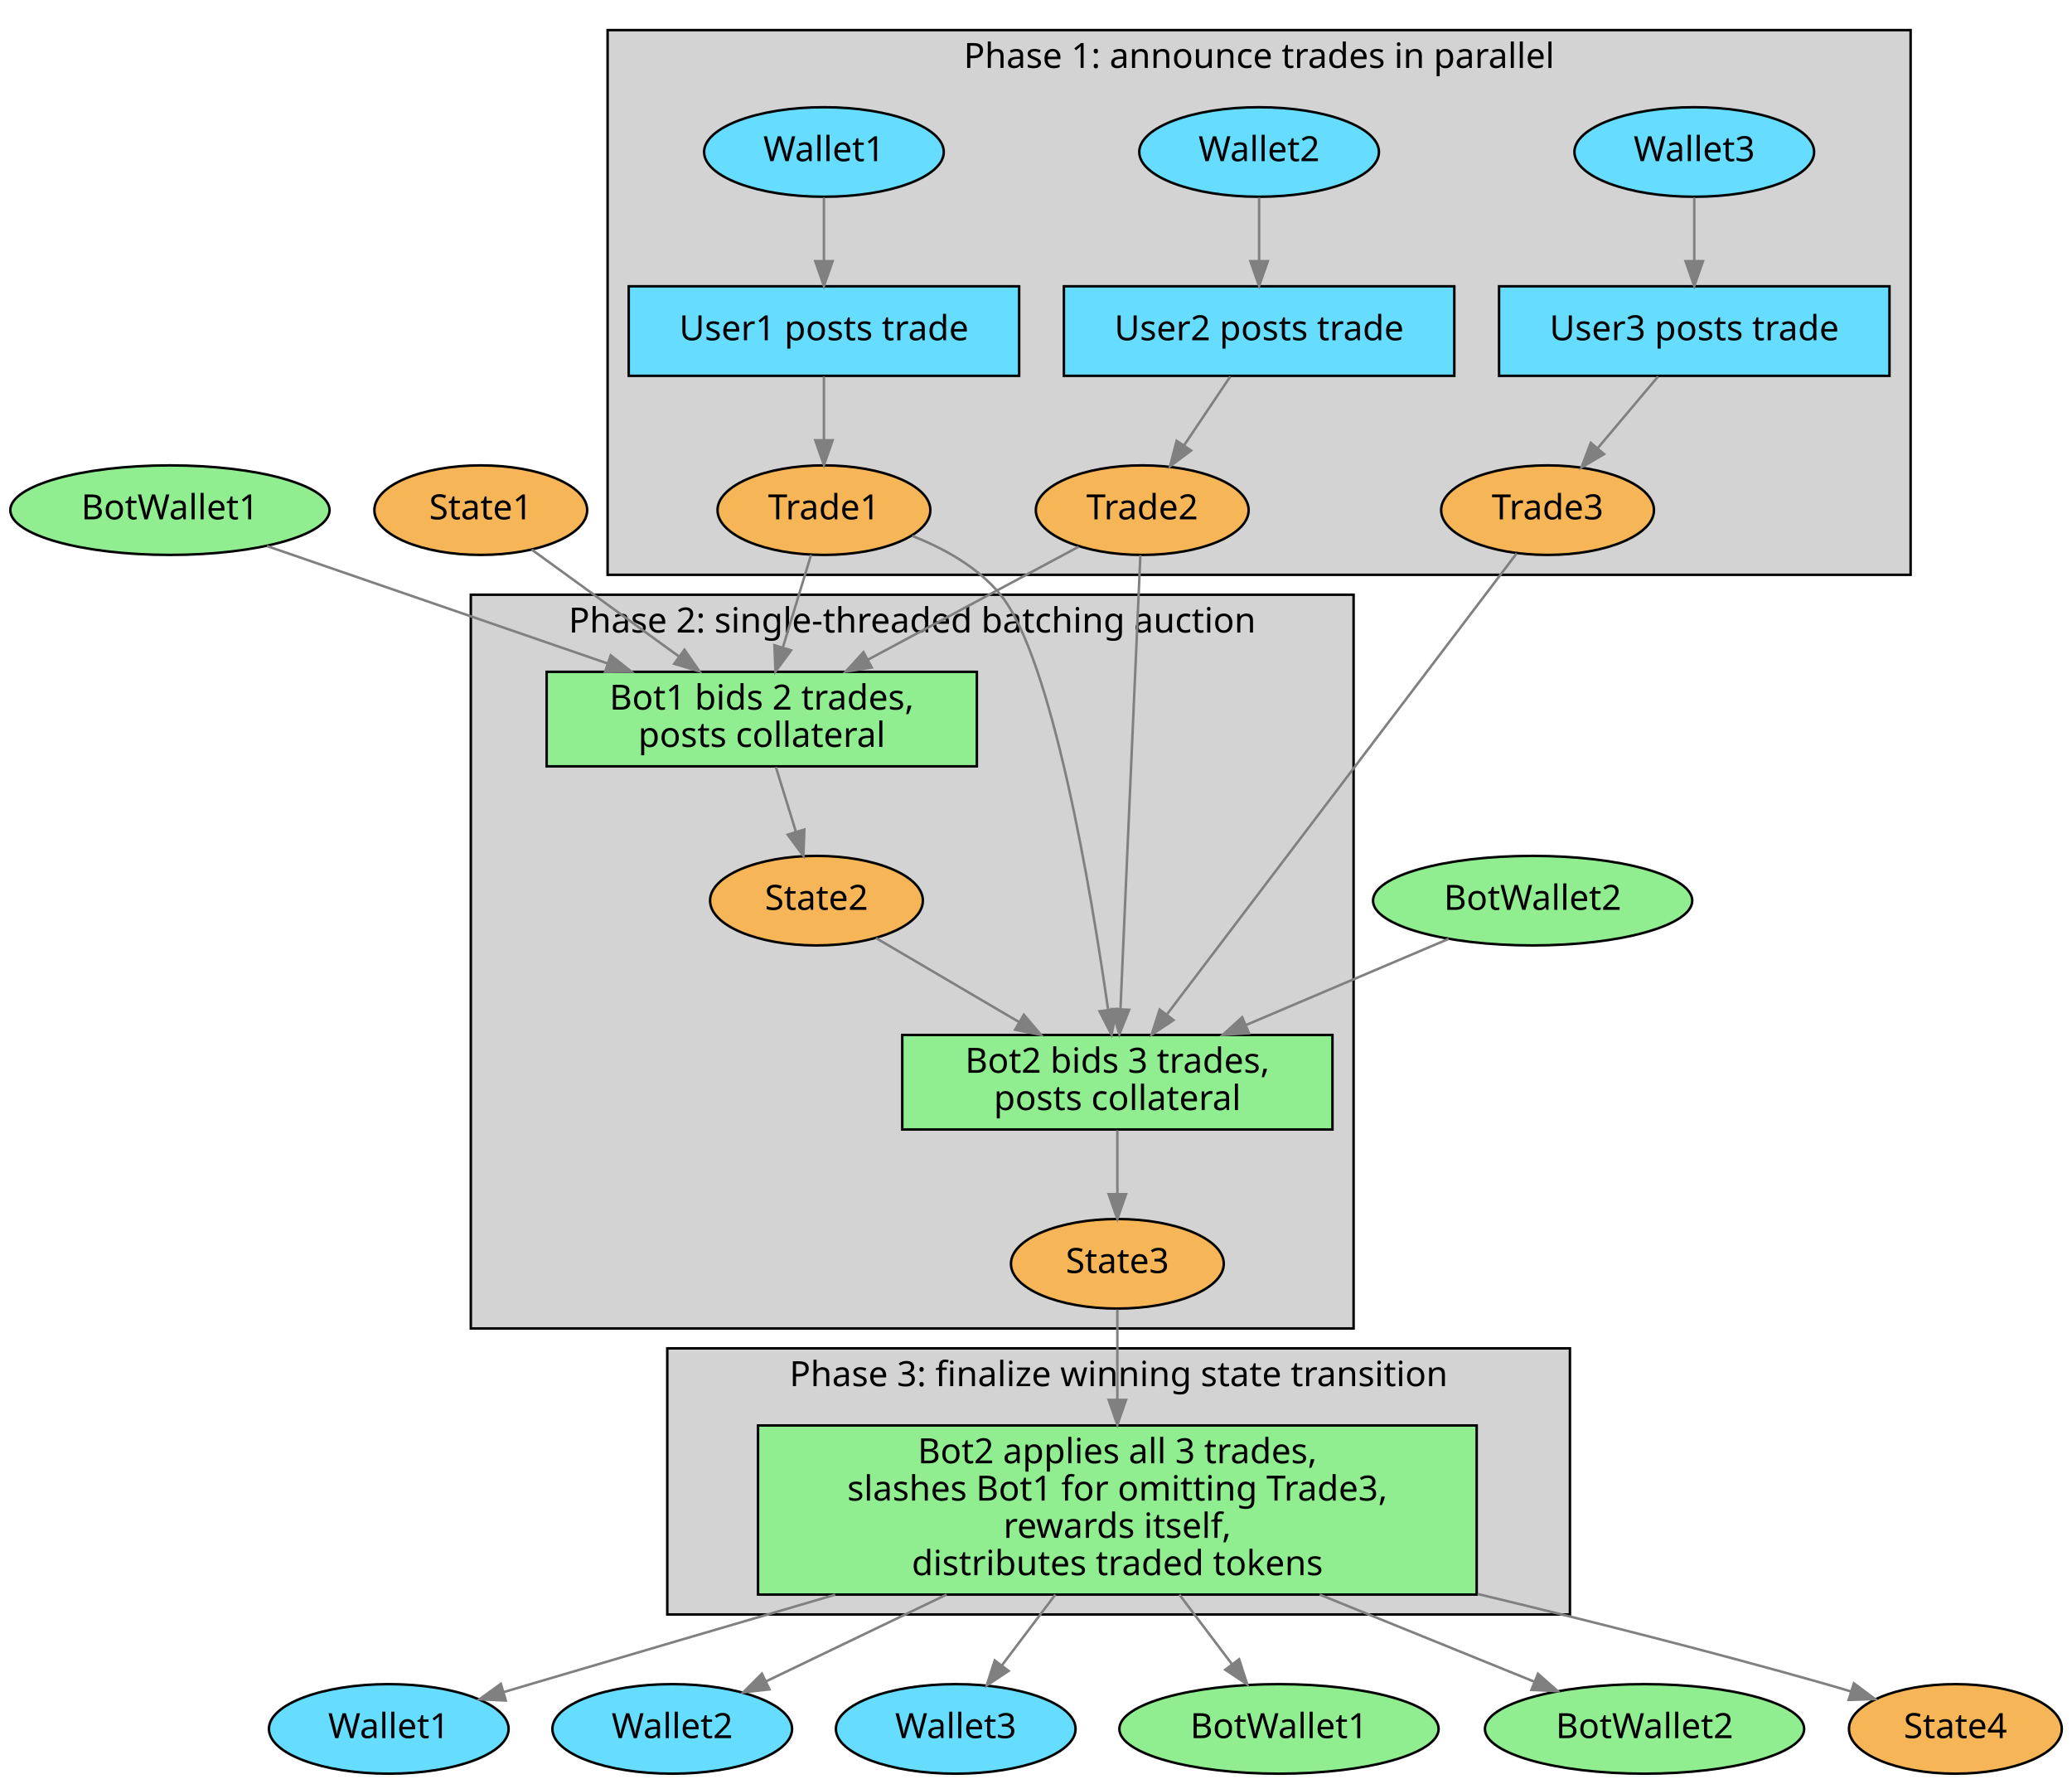
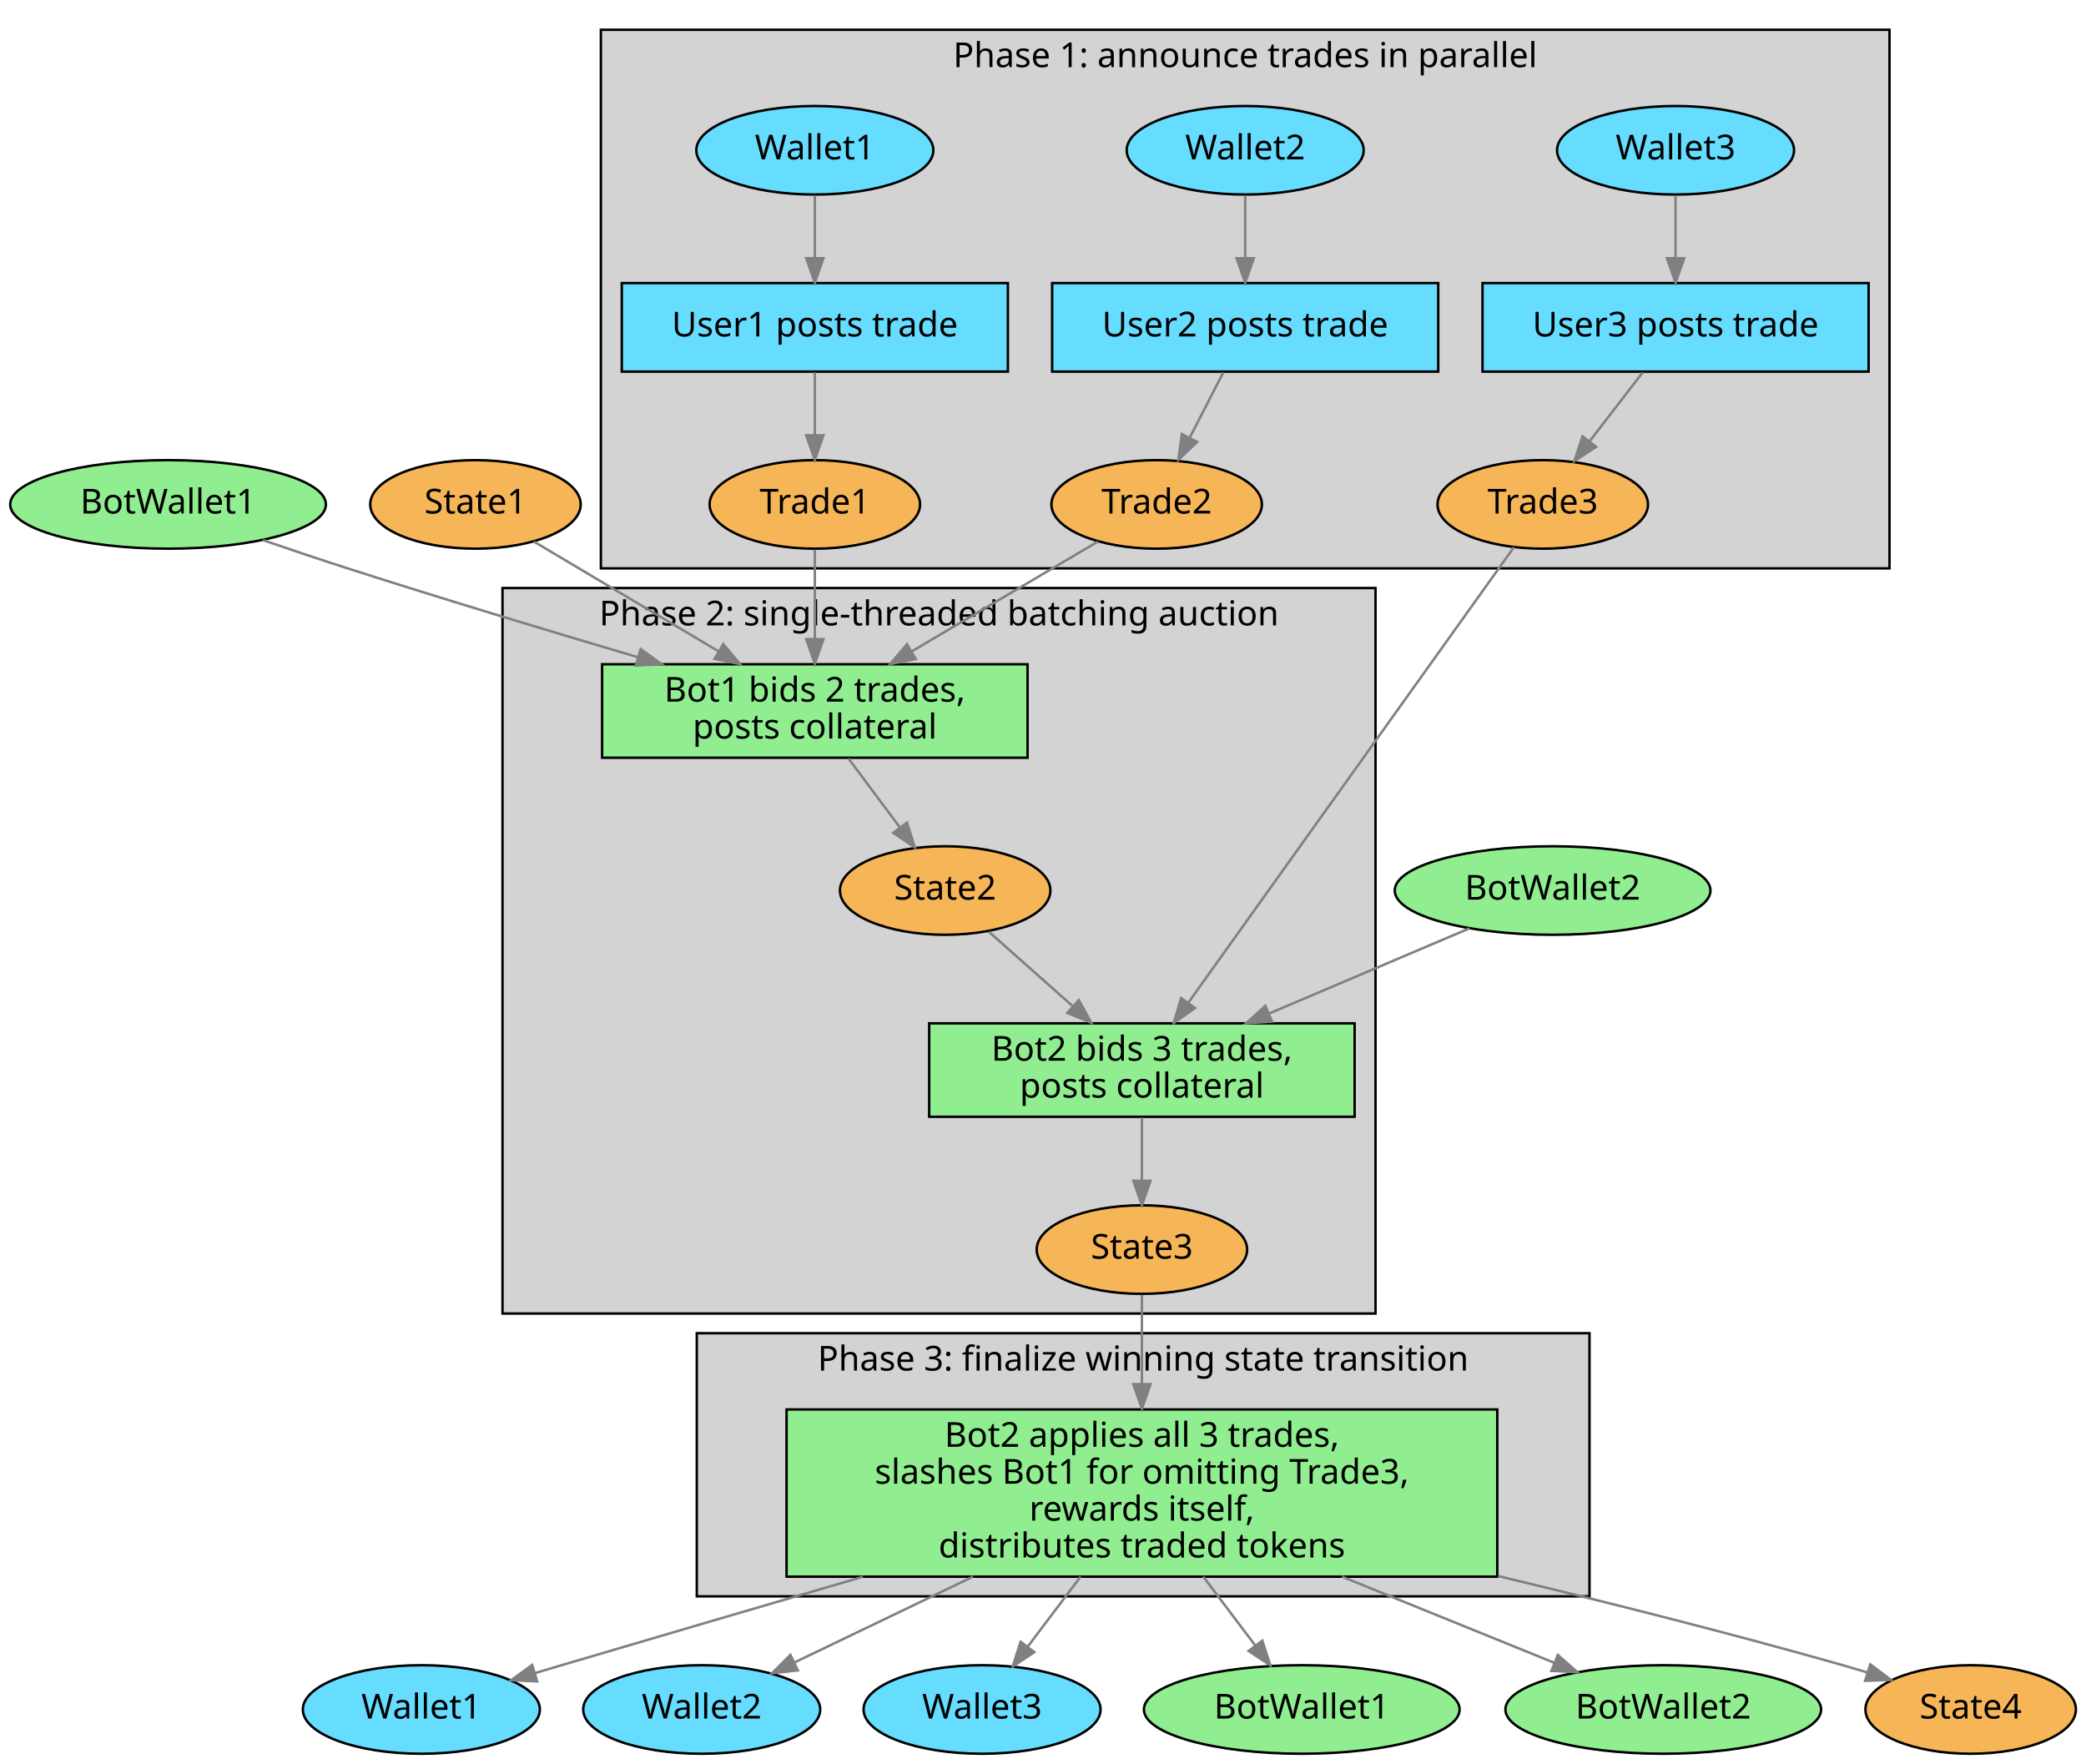
- <svg xmlns="http://www.w3.org/2000/svg" width="833pt" height="717pt" viewBox="0.00 0.00 833.24 717.00">
+ <svg xmlns="http://www.w3.org/2000/svg" width="848pt" height="717pt" viewBox="0.00 0.00 848.24 717.00">
  <g id="graph0" class="graph" transform="scale(1 1) rotate(0) translate(4 713)">
    <g id="clust1" class="cluster">
      <polygon fill="lightgrey" stroke="black" points="240.34,-482 240.34,-701 764.34,-701 764.34,-482 240.34,-482" />
      <text text-anchor="middle" x="502.34" y="-685.8" font-family="Times-Roman" font-size="14.00">Phase 1: announce trades in parallel</text>
    </g>
    <g id="clust2" class="cluster">
-       <polygon fill="lightgrey" stroke="black" points="185.34,-179 185.34,-474 540.34,-474 540.34,-179 185.34,-179" />
-       <text text-anchor="middle" x="362.84" y="-458.8" font-family="Times-Roman" font-size="14.00">Phase 2: single-threaded batching auction</text>
+       <polygon fill="lightgrey" stroke="black" points="200.34,-179 200.34,-474 555.34,-474 555.34,-179 200.34,-179" />
+       <text text-anchor="middle" x="377.84" y="-458.8" font-family="Times-Roman" font-size="14.00">Phase 2: single-threaded batching auction</text>
    </g>
    <g id="clust3" class="cluster">
-       <polygon fill="lightgrey" stroke="black" points="264.34,-64 264.34,-171 627.34,-171 627.34,-64 264.34,-64" />
-       <text text-anchor="middle" x="445.84" y="-155.8" font-family="Times-Roman" font-size="14.00">Phase 3: finalize winning state transition</text>
+       <polygon fill="lightgrey" stroke="black" points="279.34,-64 279.34,-171 642.34,-171 642.34,-64 279.34,-64" />
+       <text text-anchor="middle" x="460.84" y="-155.8" font-family="Times-Roman" font-size="14.00">Phase 3: finalize winning state transition</text>
    </g>
    <g id="node1" class="node">
      <ellipse fill="#66ddff" stroke="black" cx="502.34" cy="-652" rx="48.19" ry="18" />
      <text text-anchor="middle" x="502.34" y="-648.3" font-family="Times-Roman" font-size="14.00">Wallet2</text>
    </g>
    <g id="node15" class="node">
      <polygon fill="#66ddff" stroke="black" points="580.84,-598 423.84,-598 423.84,-562 580.84,-562 580.84,-598" />
      <text text-anchor="middle" x="502.34" y="-576.3" font-family="Times-Roman" font-size="14.00">User2 posts trade</text>
    </g>
    <g id="edge5" class="edge">
      <path fill="none" stroke="grey" d="M502.34,-633.7C502.34,-625.98 502.34,-616.71 502.34,-608.11" />
      <polygon fill="grey" stroke="grey" points="505.84,-608.1 502.34,-598.1 498.84,-608.1 505.84,-608.1" />
    </g>
    <g id="node2" class="node">
      <ellipse fill="#66ddff" stroke="black" cx="327.34" cy="-652" rx="48.19" ry="18" />
      <text text-anchor="middle" x="327.34" y="-648.3" font-family="Times-Roman" font-size="14.00">Wallet1</text>
    </g>
    <g id="node13" class="node">
      <polygon fill="#66ddff" stroke="black" points="405.84,-598 248.84,-598 248.84,-562 405.84,-562 405.84,-598" />
      <text text-anchor="middle" x="327.34" y="-576.3" font-family="Times-Roman" font-size="14.00">User1 posts trade</text>
    </g>
    <g id="edge3" class="edge">
      <path fill="none" stroke="grey" d="M327.34,-633.7C327.34,-625.98 327.34,-616.71 327.34,-608.11" />
      <polygon fill="grey" stroke="grey" points="330.84,-608.1 327.34,-598.1 323.84,-608.1 330.84,-608.1" />
    </g>
    <g id="node3" class="node">
      <ellipse fill="#66ddff" stroke="black" cx="677.34" cy="-652" rx="48.19" ry="18" />
      <text text-anchor="middle" x="677.34" y="-648.3" font-family="Times-Roman" font-size="14.00">Wallet3</text>
    </g>
    <g id="node14" class="node">
      <polygon fill="#66ddff" stroke="black" points="755.84,-598 598.84,-598 598.84,-562 755.84,-562 755.84,-598" />
      <text text-anchor="middle" x="677.34" y="-576.3" font-family="Times-Roman" font-size="14.00">User3 posts trade</text>
    </g>
    <g id="edge1" class="edge">
      <path fill="none" stroke="grey" d="M677.34,-633.7C677.34,-625.98 677.34,-616.71 677.34,-608.11" />
      <polygon fill="grey" stroke="grey" points="680.84,-608.1 677.34,-598.1 673.84,-608.1 680.84,-608.1" />
    </g>
    <g id="node4" class="node">
      <ellipse fill="lightgreen" stroke="black" cx="64.34" cy="-508" rx="64.19" ry="18" />
      <text text-anchor="middle" x="64.34" y="-504.3" font-family="Times-Roman" font-size="14.00">BotWallet1</text>
    </g>
    <g id="node19" class="node">
-       <polygon fill="lightgreen" stroke="black" points="388.84,-443 215.84,-443 215.84,-405 388.84,-405 388.84,-443" />
-       <text text-anchor="middle" x="302.34" y="-427.8" font-family="Times-Roman" font-size="14.00">Bot1 bids 2 trades,</text>
-       <text text-anchor="middle" x="302.34" y="-412.8" font-family="Times-Roman" font-size="14.00">posts collateral</text>
+       <polygon fill="lightgreen" stroke="black" points="413.84,-443 240.84,-443 240.84,-405 413.84,-405 413.84,-443" />
+       <text text-anchor="middle" x="327.34" y="-427.8" font-family="Times-Roman" font-size="14.00">Bot1 bids 2 trades,</text>
+       <text text-anchor="middle" x="327.34" y="-412.8" font-family="Times-Roman" font-size="14.00">posts collateral</text>
    </g>
    <g id="edge7" class="edge">
-       <path fill="none" stroke="grey" d="M103.38,-493.55C140.53,-480.75 197.03,-461.29 240.34,-446.36" />
-       <polygon fill="grey" stroke="grey" points="241.61,-449.63 249.92,-443.06 239.33,-443.01 241.61,-449.63" />
+       <path fill="none" stroke="grey" d="M102.9,-493.49C113.99,-489.68 126.12,-485.6 137.34,-482 176.16,-469.54 219.7,-456.41 255.3,-445.9" />
+       <polygon fill="grey" stroke="grey" points="256.52,-449.19 265.12,-443.01 254.54,-442.48 256.52,-449.19" />
    </g>
    <g id="node5" class="node">
-       <ellipse fill="lightgreen" stroke="black" cx="612.34" cy="-351" rx="64.19" ry="18" />
-       <text text-anchor="middle" x="612.34" y="-347.3" font-family="Times-Roman" font-size="14.00">BotWallet2</text>
+       <ellipse fill="lightgreen" stroke="black" cx="627.34" cy="-351" rx="64.19" ry="18" />
+       <text text-anchor="middle" x="627.34" y="-347.3" font-family="Times-Roman" font-size="14.00">BotWallet2</text>
    </g>
    <g id="node20" class="node">
-       <polygon fill="lightgreen" stroke="black" points="531.84,-297 358.84,-297 358.84,-259 531.84,-259 531.84,-297" />
-       <text text-anchor="middle" x="445.34" y="-281.8" font-family="Times-Roman" font-size="14.00">Bot2 bids 3 trades,</text>
-       <text text-anchor="middle" x="445.34" y="-266.8" font-family="Times-Roman" font-size="14.00">posts collateral</text>
+       <polygon fill="lightgreen" stroke="black" points="546.84,-297 373.84,-297 373.84,-259 546.84,-259 546.84,-297" />
+       <text text-anchor="middle" x="460.34" y="-281.8" font-family="Times-Roman" font-size="14.00">Bot2 bids 3 trades,</text>
+       <text text-anchor="middle" x="460.34" y="-266.8" font-family="Times-Roman" font-size="14.00">posts collateral</text>
    </g>
    <g id="edge12" class="edge">
-       <path fill="none" stroke="grey" d="M578.55,-335.63C555.21,-325.71 523.71,-312.32 497.21,-301.05" />
-       <polygon fill="grey" stroke="grey" points="498.27,-297.7 487.7,-297.01 495.53,-304.14 498.27,-297.7" />
+       <path fill="none" stroke="grey" d="M593.55,-335.63C570.21,-325.71 538.71,-312.32 512.21,-301.05" />
+       <polygon fill="grey" stroke="grey" points="513.27,-297.7 502.7,-297.01 510.53,-304.14 513.27,-297.7" />
    </g>
    <g id="node6" class="node">
-       <ellipse fill="#66ddff" stroke="black" cx="152.34" cy="-18" rx="48.19" ry="18" />
-       <text text-anchor="middle" x="152.34" y="-14.3" font-family="Times-Roman" font-size="14.00">Wallet1</text>
+       <ellipse fill="#66ddff" stroke="black" cx="167.34" cy="-18" rx="48.19" ry="18" />
+       <text text-anchor="middle" x="167.34" y="-14.3" font-family="Times-Roman" font-size="14.00">Wallet1</text>
    </g>
    <g id="node7" class="node">
-       <ellipse fill="#66ddff" stroke="black" cx="266.34" cy="-18" rx="48.19" ry="18" />
-       <text text-anchor="middle" x="266.34" y="-14.3" font-family="Times-Roman" font-size="14.00">Wallet2</text>
+       <ellipse fill="#66ddff" stroke="black" cx="281.34" cy="-18" rx="48.19" ry="18" />
+       <text text-anchor="middle" x="281.34" y="-14.3" font-family="Times-Roman" font-size="14.00">Wallet2</text>
    </g>
    <g id="node8" class="node">
-       <ellipse fill="#66ddff" stroke="black" cx="380.34" cy="-18" rx="48.19" ry="18" />
-       <text text-anchor="middle" x="380.34" y="-14.3" font-family="Times-Roman" font-size="14.00">Wallet3</text>
+       <ellipse fill="#66ddff" stroke="black" cx="395.34" cy="-18" rx="48.19" ry="18" />
+       <text text-anchor="middle" x="395.34" y="-14.3" font-family="Times-Roman" font-size="14.00">Wallet3</text>
    </g>
    <g id="node9" class="node">
-       <ellipse fill="lightgreen" stroke="black" cx="510.34" cy="-18" rx="64.19" ry="18" />
-       <text text-anchor="middle" x="510.34" y="-14.3" font-family="Times-Roman" font-size="14.00">BotWallet1</text>
+       <ellipse fill="lightgreen" stroke="black" cx="525.34" cy="-18" rx="64.19" ry="18" />
+       <text text-anchor="middle" x="525.34" y="-14.3" font-family="Times-Roman" font-size="14.00">BotWallet1</text>
    </g>
    <g id="node10" class="node">
-       <ellipse fill="lightgreen" stroke="black" cx="657.34" cy="-18" rx="64.19" ry="18" />
-       <text text-anchor="middle" x="657.34" y="-14.3" font-family="Times-Roman" font-size="14.00">BotWallet2</text>
+       <ellipse fill="lightgreen" stroke="black" cx="672.34" cy="-18" rx="64.19" ry="18" />
+       <text text-anchor="middle" x="672.34" y="-14.3" font-family="Times-Roman" font-size="14.00">BotWallet2</text>
    </g>
    <g id="node11" class="node">
-       <ellipse fill="#f6b657" stroke="black" cx="782.34" cy="-18" rx="42.79" ry="18" />
-       <text text-anchor="middle" x="782.34" y="-14.3" font-family="Times-Roman" font-size="14.00">State4</text>
+       <ellipse fill="#f6b657" stroke="black" cx="797.34" cy="-18" rx="42.79" ry="18" />
+       <text text-anchor="middle" x="797.34" y="-14.3" font-family="Times-Roman" font-size="14.00">State4</text>
    </g>
    <g id="node12" class="node">
      <ellipse fill="#f6b657" stroke="black" cx="189.34" cy="-508" rx="42.79" ry="18" />
      <text text-anchor="middle" x="189.34" y="-504.3" font-family="Times-Roman" font-size="14.00">State1</text>
    </g>
    <g id="edge10" class="edge">
-       <path fill="none" stroke="grey" d="M209.81,-492.15C226.32,-480.17 249.87,-463.08 269.09,-449.13" />
-       <polygon fill="grey" stroke="grey" points="271.26,-451.88 277.29,-443.18 267.14,-446.22 271.26,-451.88" />
+       <path fill="none" stroke="grey" d="M213.07,-492.9C233.73,-480.63 264.08,-462.59 288.31,-448.19" />
+       <polygon fill="grey" stroke="grey" points="290.13,-451.19 296.93,-443.07 286.55,-445.17 290.13,-451.19" />
    </g>
    <g id="node16" class="node">
      <ellipse fill="#f6b657" stroke="black" cx="327.34" cy="-508" rx="42.79" ry="18" />
      <text text-anchor="middle" x="327.34" y="-504.3" font-family="Times-Roman" font-size="14.00">Trade1</text>
    </g>
    <g id="edge4" class="edge">
      <path fill="none" stroke="grey" d="M327.34,-561.7C327.34,-553.98 327.34,-544.71 327.34,-536.11" />
      <polygon fill="grey" stroke="grey" points="330.84,-536.1 327.34,-526.1 323.84,-536.1 330.84,-536.1" />
    </g>
    <g id="node18" class="node">
-       <ellipse fill="#f6b657" stroke="black" cx="618.34" cy="-508" rx="42.79" ry="18" />
-       <text text-anchor="middle" x="618.34" y="-504.3" font-family="Times-Roman" font-size="14.00">Trade3</text>
+       <ellipse fill="#f6b657" stroke="black" cx="623.34" cy="-508" rx="42.79" ry="18" />
+       <text text-anchor="middle" x="623.34" y="-504.3" font-family="Times-Roman" font-size="14.00">Trade3</text>
    </g>
    <g id="edge2" class="edge">
-       <path fill="none" stroke="grey" d="M662.76,-561.7C655.48,-553.05 646.54,-542.46 638.61,-533.04" />
-       <polygon fill="grey" stroke="grey" points="641.07,-530.54 631.95,-525.14 635.72,-535.05 641.07,-530.54" />
+       <path fill="none" stroke="grey" d="M664,-561.7C657.49,-553.27 649.55,-542.97 642.42,-533.73" />
+       <polygon fill="grey" stroke="grey" points="645.05,-531.4 636.17,-525.62 639.5,-535.68 645.05,-531.4" />
    </g>
    <g id="node17" class="node">
-       <ellipse fill="#f6b657" stroke="black" cx="455.34" cy="-508" rx="42.79" ry="18" />
-       <text text-anchor="middle" x="455.34" y="-504.3" font-family="Times-Roman" font-size="14.00">Trade2</text>
+       <ellipse fill="#f6b657" stroke="black" cx="466.34" cy="-508" rx="42.79" ry="18" />
+       <text text-anchor="middle" x="466.34" y="-504.3" font-family="Times-Roman" font-size="14.00">Trade2</text>
    </g>
    <g id="edge6" class="edge">
-       <path fill="none" stroke="grey" d="M490.73,-561.7C485.12,-553.35 478.3,-543.18 472.14,-534.02" />
-       <polygon fill="grey" stroke="grey" points="474.99,-531.97 466.5,-525.62 469.17,-535.88 474.99,-531.97" />
+       <path fill="none" stroke="grey" d="M493.45,-561.7C489.35,-553.73 484.4,-544.1 479.85,-535.26" />
+       <polygon fill="grey" stroke="grey" points="482.83,-533.4 475.14,-526.1 476.6,-536.6 482.83,-533.4" />
    </g>
    <g id="edge8" class="edge">
-       <path fill="none" stroke="grey" d="M322.16,-490.01C318.9,-479.31 314.61,-465.24 310.86,-452.92" />
-       <polygon fill="grey" stroke="grey" points="314.13,-451.65 307.86,-443.11 307.43,-453.69 314.13,-451.65" />
+       <path fill="none" stroke="grey" d="M327.34,-489.61C327.34,-479.07 327.34,-465.36 327.34,-453.29" />
+       <polygon fill="grey" stroke="grey" points="330.84,-453.22 327.34,-443.22 323.84,-453.22 330.84,-453.22" />
+     </g>
+     <g id="edge9" class="edge">
+       <path fill="none" stroke="grey" d="M442.45,-492.9C421.64,-480.63 391.07,-462.59 366.66,-448.19" />
+       <polygon fill="grey" stroke="grey" points="368.37,-445.14 357.97,-443.07 364.81,-451.17 368.37,-445.14" />
    </g>
    <g id="edge13" class="edge">
-       <path fill="none" stroke="grey" d="M362.87,-497.63C375.73,-492.58 389.3,-485.04 398.34,-474 419.16,-448.58 434.83,-354.66 441.63,-307.05" />
-       <polygon fill="grey" stroke="grey" points="445.1,-307.48 443.01,-297.1 438.17,-306.52 445.1,-307.48" />
-     </g>
-     <g id="edge9" class="edge">
-       <path fill="none" stroke="grey" d="M429.74,-493.28C406.65,-480.9 372.26,-462.47 345.03,-447.88" />
-       <polygon fill="grey" stroke="grey" points="346.56,-444.73 336.09,-443.09 343.25,-450.9 346.56,-444.73" />
+       <path fill="none" stroke="grey" d="M611.62,-490.6C583.72,-451.58 513.17,-352.9 479.2,-305.38" />
+       <polygon fill="grey" stroke="grey" points="481.96,-303.22 473.3,-297.12 476.27,-307.29 481.96,-303.22" />
+     </g>
+     <g id="node21" class="node">
+       <ellipse fill="#f6b657" stroke="black" cx="380.34" cy="-351" rx="42.79" ry="18" />
+       <text text-anchor="middle" x="380.34" y="-347.3" font-family="Times-Roman" font-size="14.00">State2</text>
+     </g>
+     <g id="edge11" class="edge">
+       <path fill="none" stroke="grey" d="M340.99,-404.72C347.38,-396.16 355.08,-385.84 361.97,-376.61" />
+       <polygon fill="grey" stroke="grey" points="364.83,-378.63 368.01,-368.52 359.22,-374.44 364.83,-378.63" />
+     </g>
+     <g id="node22" class="node">
+       <ellipse fill="#f6b657" stroke="black" cx="460.34" cy="-205" rx="42.79" ry="18" />
+       <text text-anchor="middle" x="460.34" y="-201.3" font-family="Times-Roman" font-size="14.00">State3</text>
+     </g>
+     <g id="edge15" class="edge">
+       <path fill="none" stroke="grey" d="M460.34,-258.72C460.34,-250.97 460.34,-241.79 460.34,-233.27" />
+       <polygon fill="grey" stroke="grey" points="463.84,-233 460.34,-223 456.84,-233 463.84,-233" />
    </g>
    <g id="edge14" class="edge">
-       <path fill="none" stroke="grey" d="M454.59,-489.86C452.88,-450.87 448.69,-355.19 446.58,-307.29" />
-       <polygon fill="grey" stroke="grey" points="450.08,-307.12 446.15,-297.28 443.09,-307.43 450.08,-307.12" />
-     </g>
-     <g id="edge15" class="edge">
-       <path fill="none" stroke="grey" d="M605.9,-490.6C576.29,-451.58 501.42,-352.9 465.36,-305.38" />
-       <polygon fill="grey" stroke="grey" points="467.93,-302.97 459.1,-297.12 462.35,-307.21 467.93,-302.97" />
-     </g>
-     <g id="node21" class="node">
-       <ellipse fill="#f6b657" stroke="black" cx="324.34" cy="-351" rx="42.79" ry="18" />
-       <text text-anchor="middle" x="324.34" y="-347.3" font-family="Times-Roman" font-size="14.00">State2</text>
-     </g>
-     <g id="edge11" class="edge">
-       <path fill="none" stroke="grey" d="M308.01,-404.72C310.46,-396.8 313.38,-387.38 316.07,-378.71" />
-       <polygon fill="grey" stroke="grey" points="319.46,-379.59 319.08,-369 312.77,-377.52 319.46,-379.59" />
-     </g>
-     <g id="node22" class="node">
-       <ellipse fill="#f6b657" stroke="black" cx="445.34" cy="-205" rx="42.79" ry="18" />
-       <text text-anchor="middle" x="445.34" y="-201.3" font-family="Times-Roman" font-size="14.00">State3</text>
+       <path fill="none" stroke="grey" d="M398.1,-334.24C408.12,-325.35 420.88,-314.03 432.23,-303.95" />
+       <polygon fill="grey" stroke="grey" points="434.66,-306.48 439.81,-297.22 430.01,-301.24 434.66,-306.48" />
+     </g>
+     <g id="node23" class="node">
+       <polygon fill="lightgreen" stroke="black" points="604.84,-140 315.84,-140 315.84,-72 604.84,-72 604.84,-140" />
+       <text text-anchor="middle" x="460.34" y="-124.8" font-family="Times-Roman" font-size="14.00">Bot2 applies all 3 trades,</text>
+       <text text-anchor="middle" x="460.34" y="-109.8" font-family="Times-Roman" font-size="14.00">slashes Bot1 for omitting Trade3,</text>
+       <text text-anchor="middle" x="460.34" y="-94.8" font-family="Times-Roman" font-size="14.00">rewards itself,</text>
+       <text text-anchor="middle" x="460.34" y="-79.8" font-family="Times-Roman" font-size="14.00">distributes traded tokens</text>
+     </g>
+     <g id="edge16" class="edge">
+       <path fill="none" stroke="grey" d="M460.34,-186.66C460.34,-176.51 460.34,-163.21 460.34,-150.39" />
+       <polygon fill="grey" stroke="grey" points="463.84,-150.28 460.34,-140.28 456.84,-150.28 463.84,-150.28" />
    </g>
    <g id="edge17" class="edge">
-       <path fill="none" stroke="grey" d="M445.34,-258.72C445.34,-250.97 445.34,-241.79 445.34,-233.27" />
-       <polygon fill="grey" stroke="grey" points="448.84,-233 445.34,-223 441.84,-233 448.84,-233" />
-     </g>
-     <g id="edge16" class="edge">
-       <path fill="none" stroke="grey" d="M348.25,-335.97C364.66,-326.34 386.82,-313.34 405.83,-302.18" />
-       <polygon fill="grey" stroke="grey" points="407.74,-305.13 414.59,-297.05 404.19,-299.09 407.74,-305.13" />
-     </g>
-     <g id="node23" class="node">
-       <polygon fill="lightgreen" stroke="black" points="589.84,-140 300.84,-140 300.84,-72 589.84,-72 589.84,-140" />
-       <text text-anchor="middle" x="445.34" y="-124.8" font-family="Times-Roman" font-size="14.00">Bot2 applies all 3 trades,</text>
-       <text text-anchor="middle" x="445.34" y="-109.8" font-family="Times-Roman" font-size="14.00">slashes Bot1 for omitting Trade3,</text>
-       <text text-anchor="middle" x="445.34" y="-94.8" font-family="Times-Roman" font-size="14.00">rewards itself,</text>
-       <text text-anchor="middle" x="445.34" y="-79.8" font-family="Times-Roman" font-size="14.00">distributes traded tokens</text>
+       <path fill="none" stroke="grey" d="M346.87,-71.96C308,-60.61 264.26,-47.79 224.34,-36 220.82,-34.96 217.17,-33.88 213.51,-32.79" />
+       <polygon fill="grey" stroke="grey" points="214.41,-29.41 203.82,-29.91 212.41,-36.12 214.41,-29.41" />
    </g>
    <g id="edge18" class="edge">
-       <path fill="none" stroke="grey" d="M445.34,-186.66C445.34,-176.51 445.34,-163.21 445.34,-150.39" />
-       <polygon fill="grey" stroke="grey" points="448.84,-150.28 445.34,-140.28 441.84,-150.28 448.84,-150.28" />
+       <path fill="none" stroke="grey" d="M391.65,-72C367.03,-60.17 340.18,-47.27 319.14,-37.16" />
+       <polygon fill="grey" stroke="grey" points="320.43,-33.9 309.91,-32.72 317.4,-40.21 320.43,-33.9" />
    </g>
    <g id="edge19" class="edge">
-       <path fill="none" stroke="grey" d="M331.87,-71.96C293,-60.61 249.26,-47.79 209.34,-36 205.82,-34.96 202.17,-33.88 198.51,-32.79" />
-       <polygon fill="grey" stroke="grey" points="199.41,-29.41 188.82,-29.91 197.41,-36.12 199.41,-29.41" />
+       <path fill="none" stroke="grey" d="M435.4,-72C428.24,-62.52 420.56,-52.36 413.86,-43.49" />
+       <polygon fill="grey" stroke="grey" points="416.6,-41.32 407.78,-35.45 411.02,-45.54 416.6,-41.32" />
    </g>
    <g id="edge20" class="edge">
-       <path fill="none" stroke="grey" d="M376.65,-72C352.03,-60.17 325.18,-47.27 304.14,-37.16" />
-       <polygon fill="grey" stroke="grey" points="305.43,-33.9 294.91,-32.72 302.4,-40.21 305.43,-33.9" />
+       <path fill="none" stroke="grey" d="M485.29,-72C492.27,-62.76 499.74,-52.87 506.32,-44.17" />
+       <polygon fill="grey" stroke="grey" points="509.31,-46.01 512.55,-35.93 503.73,-41.79 509.31,-46.01" />
    </g>
    <g id="edge21" class="edge">
-       <path fill="none" stroke="grey" d="M420.4,-72C413.24,-62.52 405.56,-52.36 398.86,-43.49" />
-       <polygon fill="grey" stroke="grey" points="401.6,-41.32 392.78,-35.45 396.02,-45.54 401.6,-41.32" />
+       <path fill="none" stroke="grey" d="M541.7,-72C570.98,-60.12 602.91,-47.17 627.87,-37.04" />
+       <polygon fill="grey" stroke="grey" points="629.48,-40.17 637.43,-33.17 626.84,-33.68 629.48,-40.17" />
    </g>
    <g id="edge22" class="edge">
-       <path fill="none" stroke="grey" d="M470.29,-72C477.27,-62.76 484.74,-52.87 491.32,-44.17" />
-       <polygon fill="grey" stroke="grey" points="494.31,-46.01 497.55,-35.93 488.73,-41.79 494.31,-46.01" />
-     </g>
-     <g id="edge23" class="edge">
-       <path fill="none" stroke="grey" d="M526.7,-72C555.98,-60.12 587.91,-47.17 612.87,-37.04" />
-       <polygon fill="grey" stroke="grey" points="614.48,-40.17 622.43,-33.17 611.84,-33.68 614.48,-40.17" />
-     </g>
-     <g id="edge24" class="edge">
-       <path fill="none" stroke="grey" d="M590.17,-72.26C635.27,-61.44 685.05,-48.87 730.34,-36 733.64,-35.06 737.04,-34.05 740.45,-33.01" />
-       <polygon fill="grey" stroke="grey" points="741.52,-36.34 750.01,-30.01 739.42,-29.66 741.52,-36.34" />
+       <path fill="none" stroke="grey" d="M605.17,-72.26C650.27,-61.44 700.05,-48.87 745.34,-36 748.64,-35.06 752.04,-34.05 755.45,-33.01" />
+       <polygon fill="grey" stroke="grey" points="756.52,-36.34 765.01,-30.01 754.42,-29.66 756.52,-36.34" />
    </g>
  </g>
</svg>
